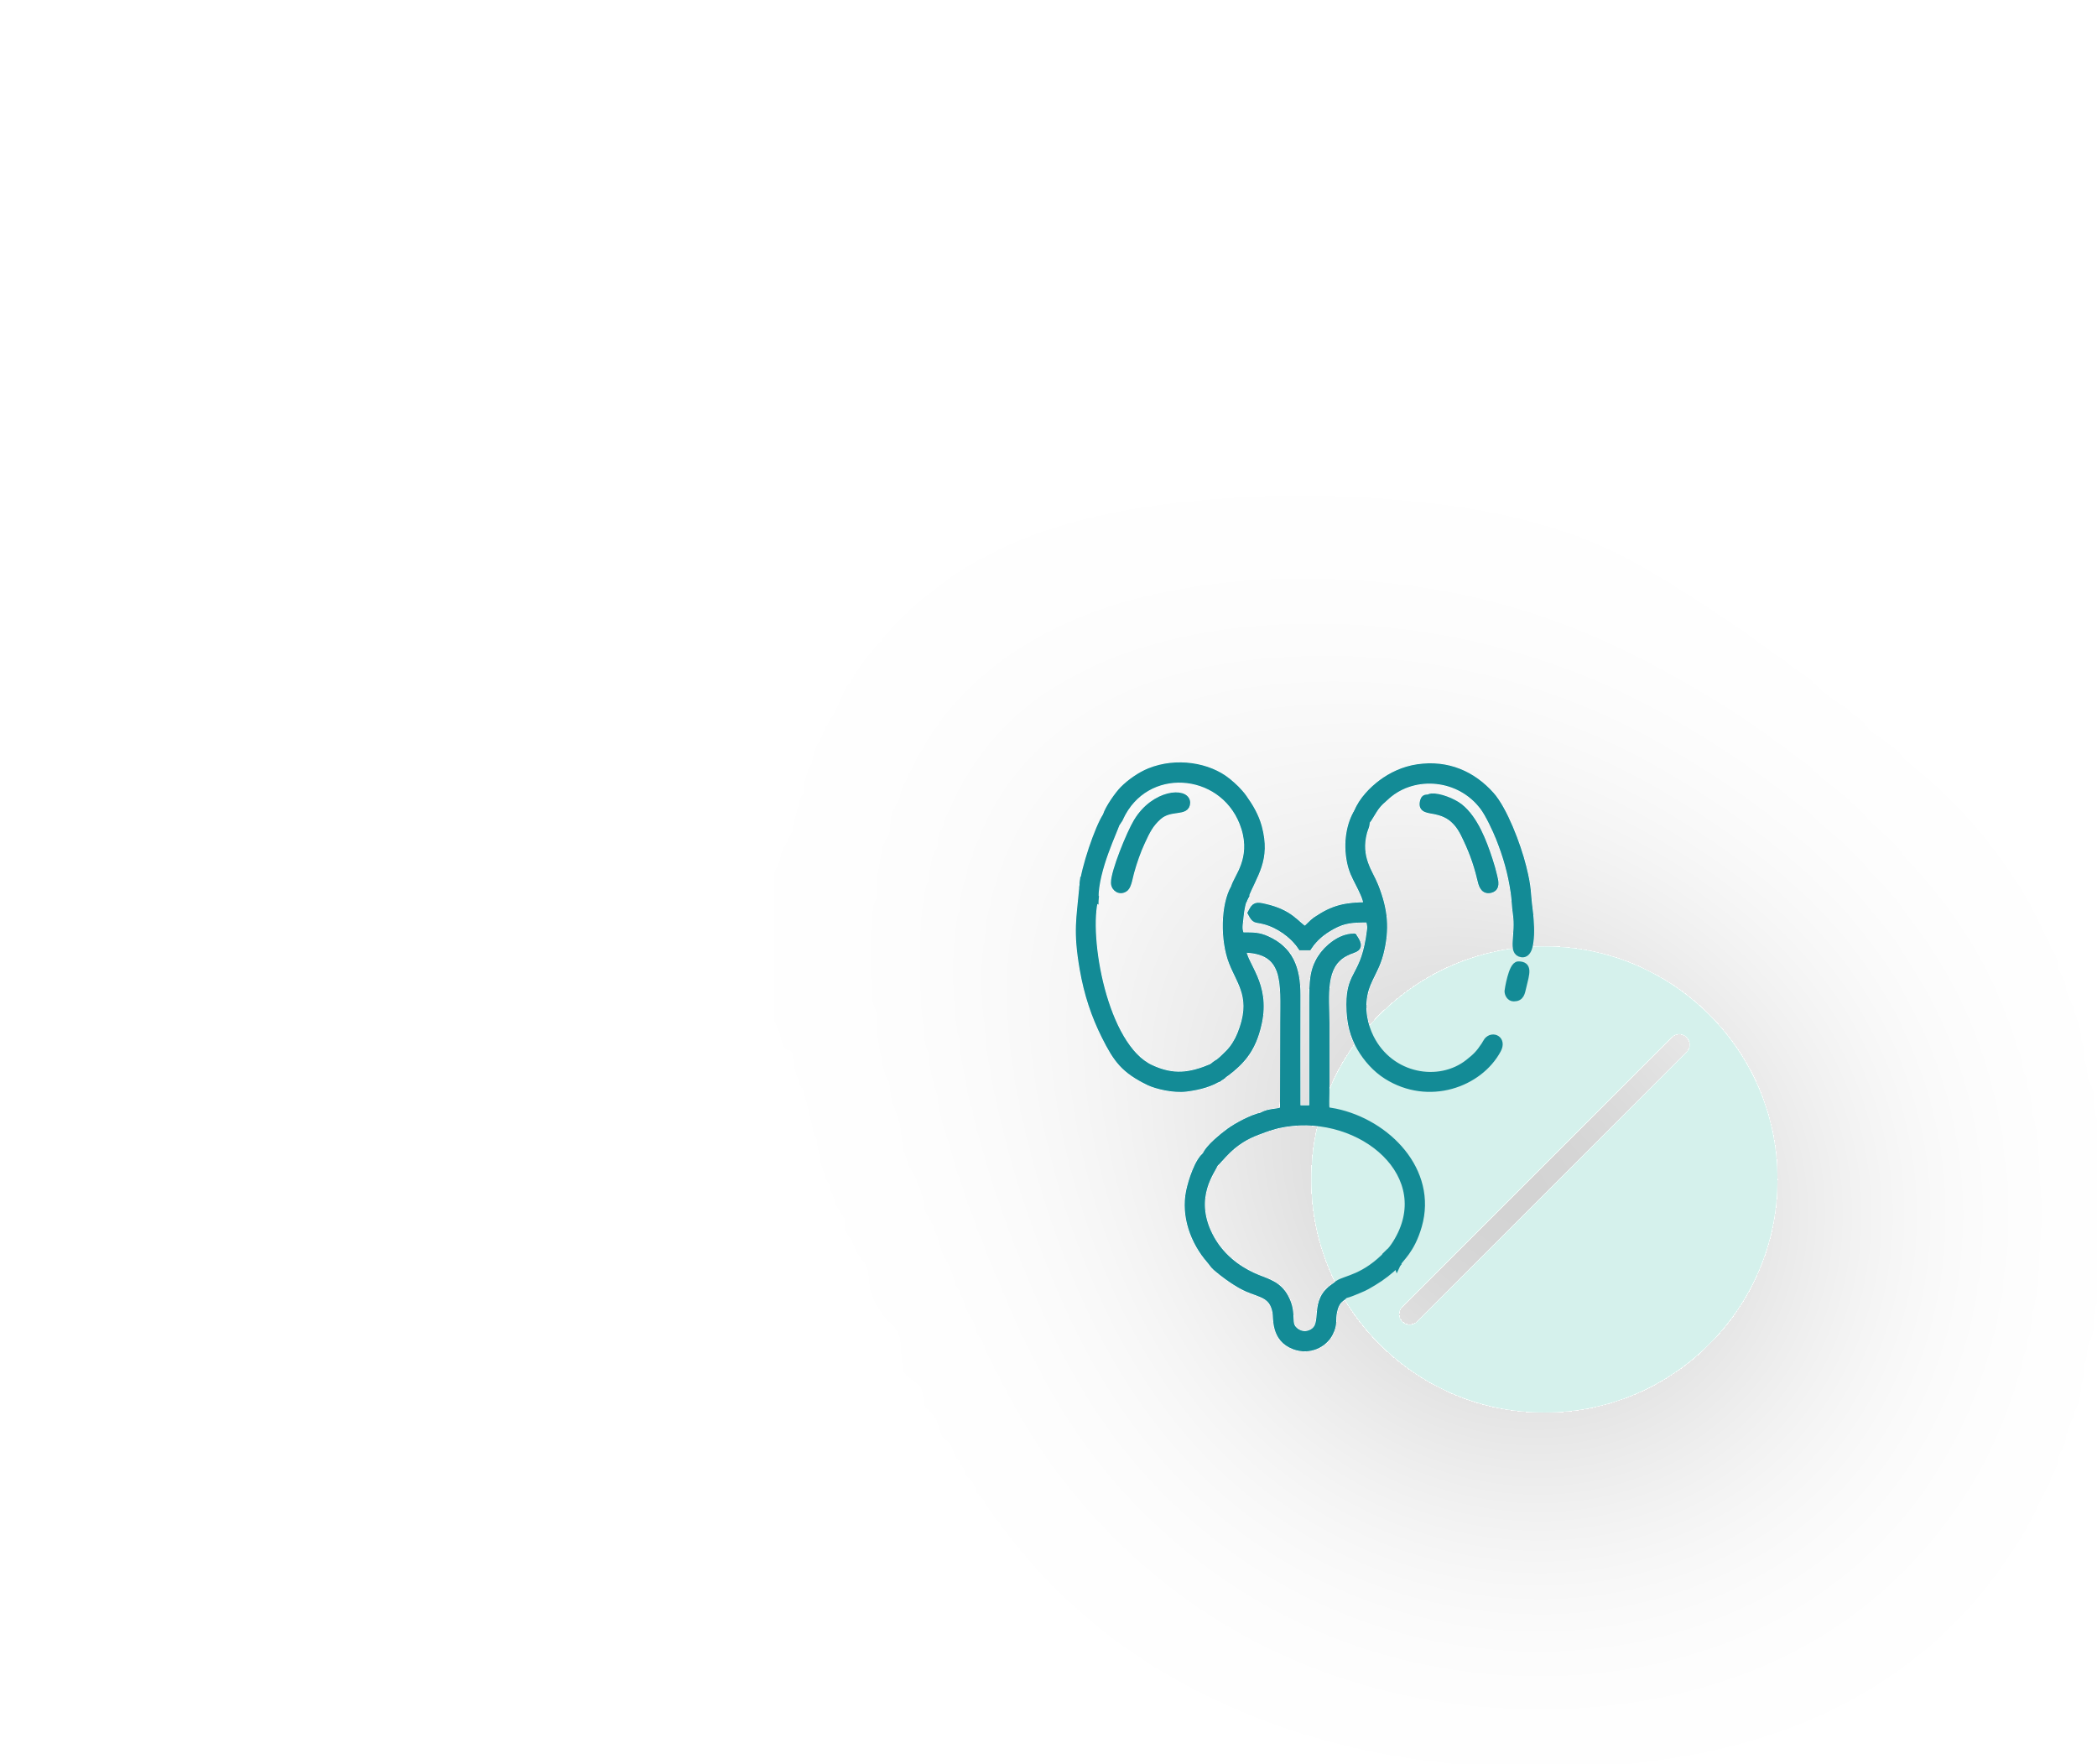
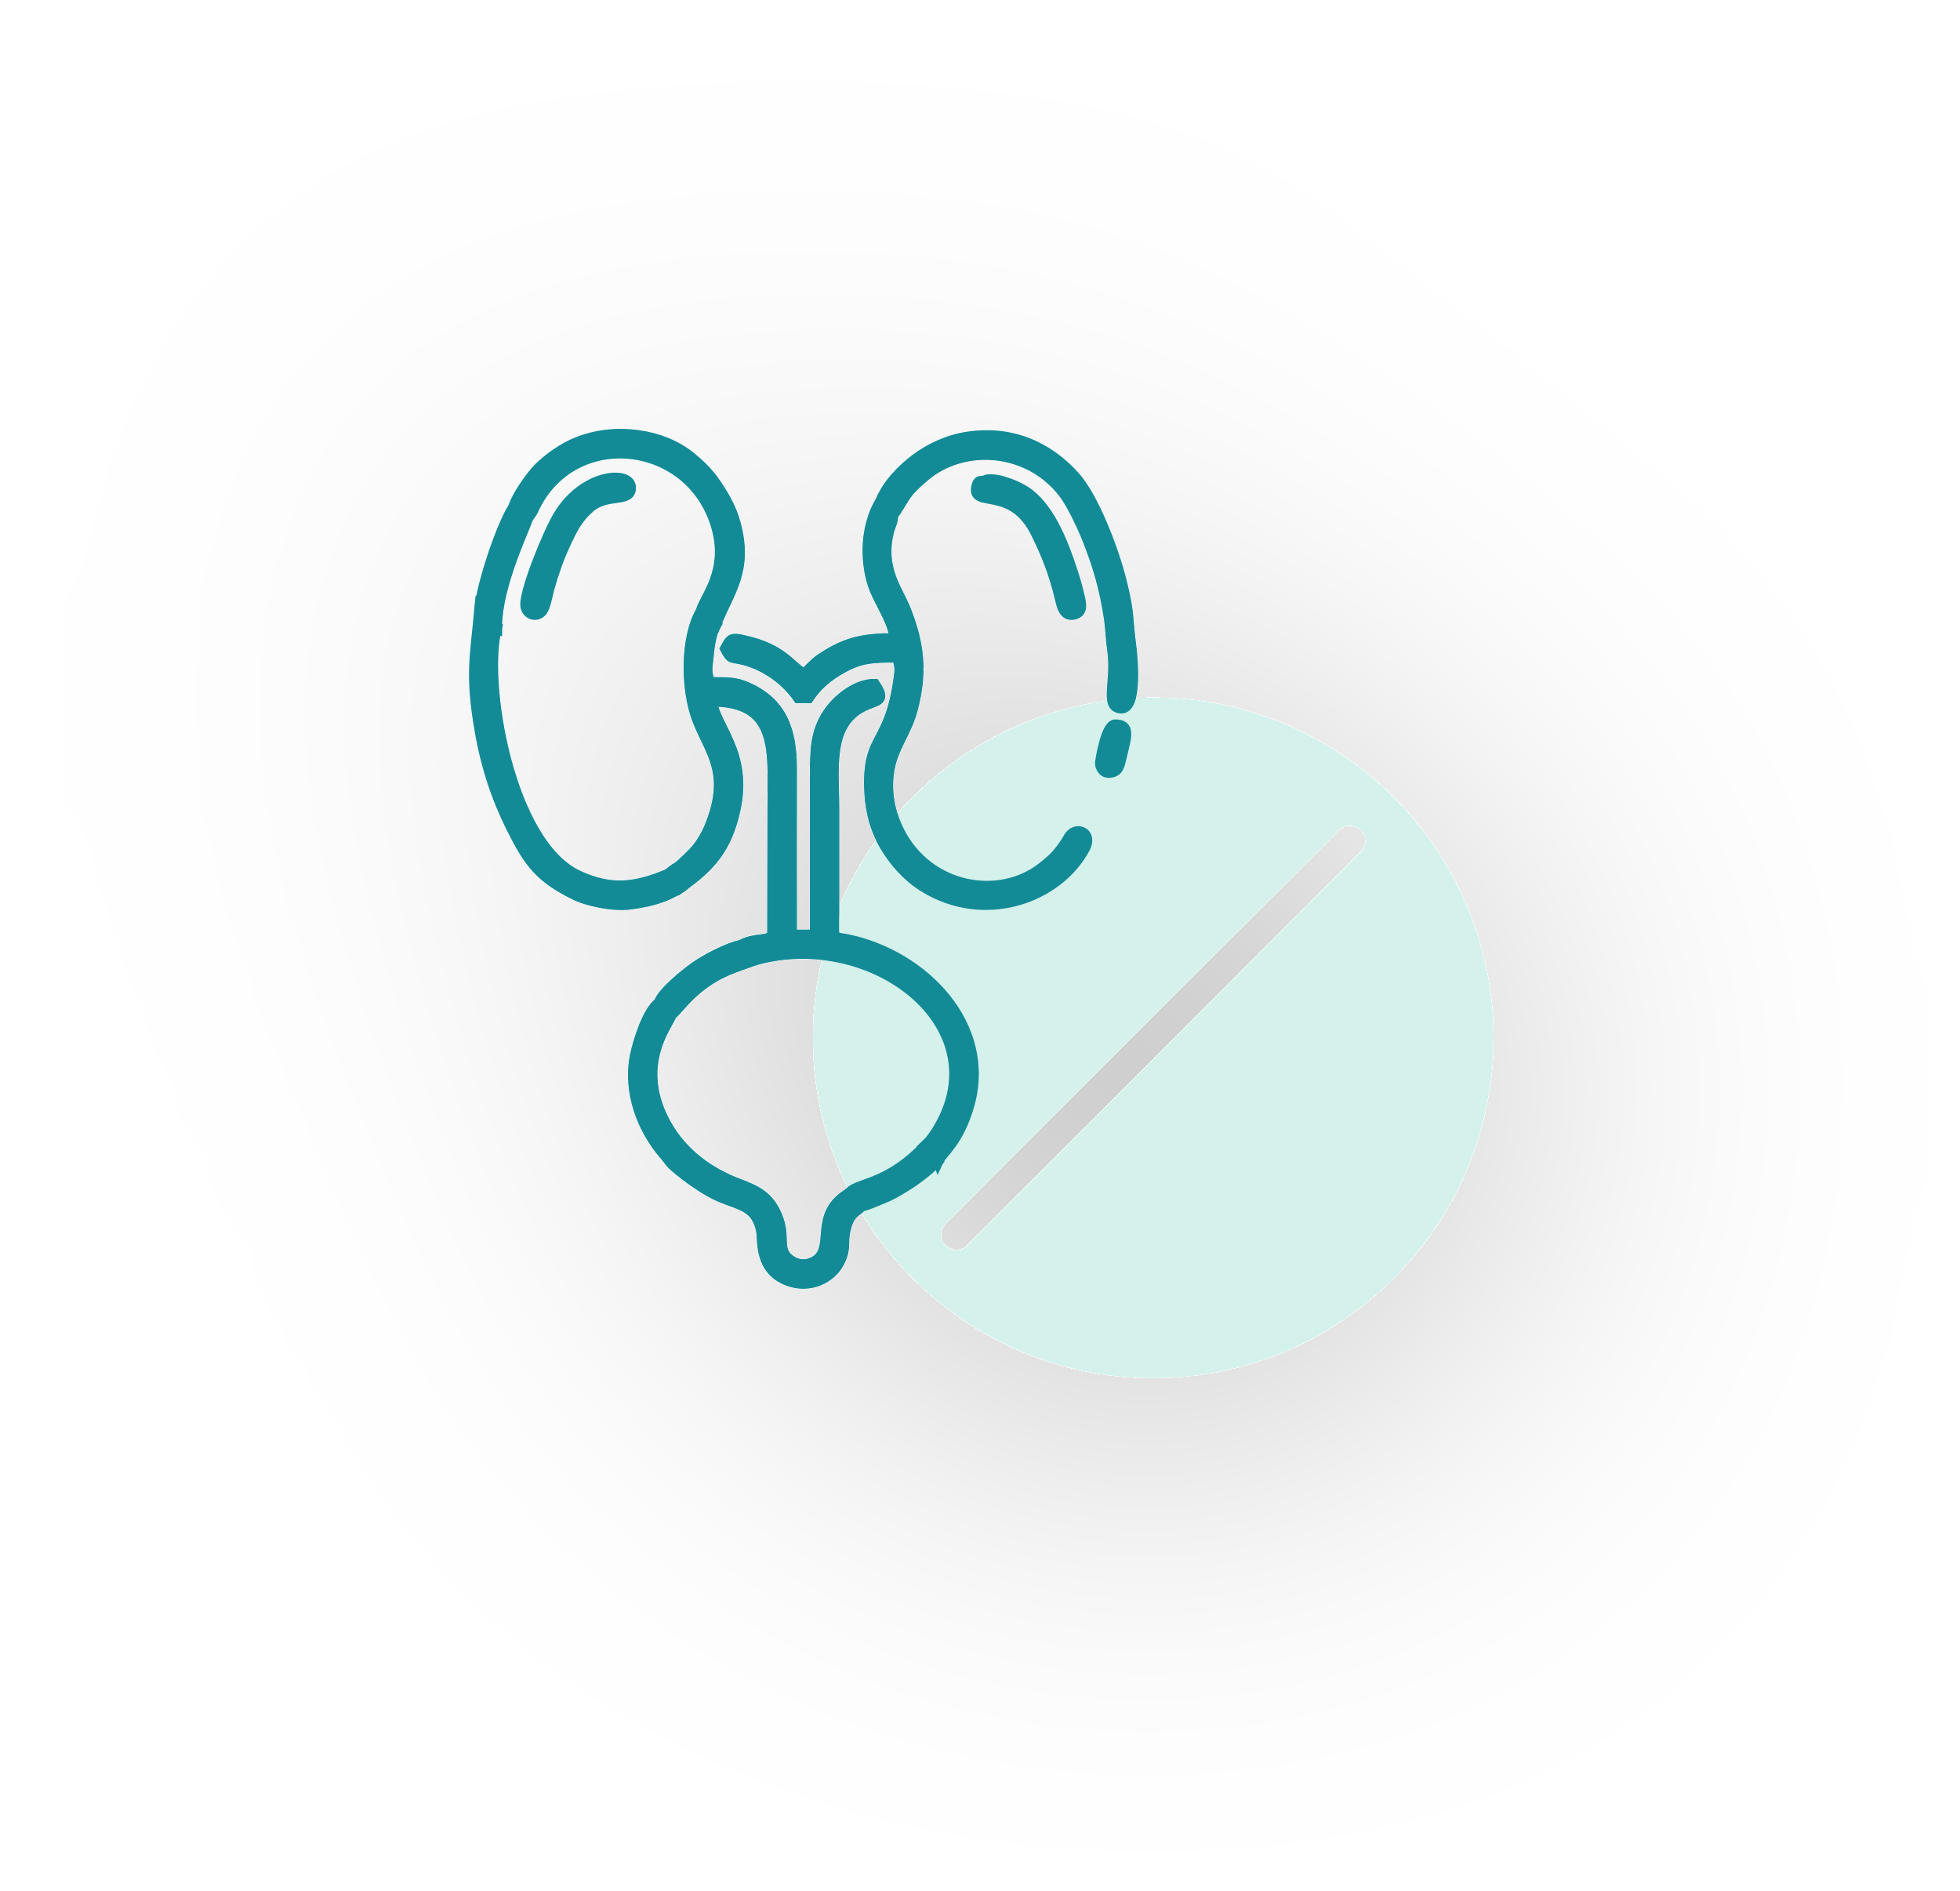
- <svg xmlns="http://www.w3.org/2000/svg" width="264" height="222" viewBox="0 0 264 222" fill="none">
-   <g id="ÑÑÐ¾Ð»Ð¾Ð³Ð¸Ñ 1" filter="url(#filter0_d_190_787)">
-     <g id="Ð¡Ð»Ð¾Ð¹_x0020_1">
-       <path id="Vector" d="M194.434 119.155C178.26 119.155 165.101 132.314 165.101 148.489C165.101 164.663 178.26 177.822 194.434 177.822C210.609 177.822 223.768 164.663 223.768 148.489C223.768 132.314 210.609 119.155 194.434 119.155ZM212.347 132.461L178.407 166.402C177.886 166.923 177.043 166.923 176.522 166.402C176.001 165.881 176.001 165.037 176.522 164.516L210.462 130.575C210.983 130.054 211.826 130.054 212.347 130.575C212.868 131.096 212.868 131.94 212.347 132.461Z" fill="#D5F1EC" />
-       <g id="_2574496221792">
-         <path id="Vector_2" fill-rule="evenodd" clip-rule="evenodd" d="M152.647 134.364C153.021 134.77 153.405 135.029 153.668 135.533C156.106 133.797 157.633 132.286 158.393 128.778C159.457 123.872 156.559 121.59 156.381 119.46C162.227 119.46 161.642 123.8 161.642 128.666L161.616 139.599C161.387 140.206 159.923 139.867 158.928 140.502C159.107 141.049 159.624 141.189 159.952 141.816C169.584 138.985 180.218 146.501 176.591 155.012C176.177 155.983 175.472 157.176 174.793 157.804C175.13 157.997 174.844 157.81 175.082 158.035C175.383 158.316 175.766 158.684 175.898 159.059C176.208 158.386 177.626 157.475 178.534 154.324C180.522 147.418 174.619 141.395 168.102 140.033C166.567 139.711 166.902 140.365 166.902 136.41C166.902 133.878 166.902 131.345 166.902 128.812C166.902 125.402 166.271 121.478 169.391 119.903C170.603 119.291 171.434 119.529 170.409 117.999C168.717 117.999 167.094 119.455 166.38 120.545C165.324 122.157 165.295 123.62 165.295 126.182C165.295 130.663 165.295 135.144 165.295 139.625H163.249C163.249 134.852 163.232 130.077 163.25 125.304C163.262 121.837 162.312 119.572 159.451 118.29C158.387 117.813 157.744 117.853 156.235 117.853C155.792 116.928 156.003 116.473 156.092 115.372C156.153 114.622 156.371 113.433 156.674 112.941C156.172 112.666 155.723 112.217 155.449 111.716C154.124 113.959 154.108 118.406 155.167 121.113C156.224 123.814 158.088 125.652 156.217 130.255C155.886 131.07 155.35 131.965 154.741 132.577C153.071 134.255 153.579 133.544 152.711 134.302C152.699 134.312 152.666 134.341 152.647 134.364Z" fill="#138B96" stroke="#138B96" stroke-width="0.945" stroke-miterlimit="22.926" />
-         <path id="Vector_3" fill-rule="evenodd" clip-rule="evenodd" d="M171.966 103.387L170.944 102.218C169.994 103.74 169.56 106.064 170.032 108.44C170.264 109.61 170.628 110.256 171.091 111.18C171.489 111.974 172.079 113.048 172.162 114.054C169.387 114.054 167.879 114.402 165.759 115.833C165.104 116.276 164.845 116.738 164.272 117.122C163.008 116.276 162.38 114.979 159.241 114.255C158.089 113.99 158.022 114.04 157.55 114.93C158.072 115.915 158.029 115.592 159.211 115.9C160.994 116.365 162.816 117.648 163.834 119.168H164.71C165.464 118.042 166.421 117.245 167.661 116.566C169.195 115.725 170.166 115.661 172.455 115.661C172.469 116.295 172.652 116.376 172.567 117.077C171.839 123.126 169.957 122.285 169.967 126.47C169.973 128.787 170.44 130.411 171.291 131.876C172.097 133.265 173.238 134.55 174.616 135.417C179.845 138.709 186.191 136.45 188.51 132.15C189.205 130.862 187.917 130.279 187.274 131.06C187.178 131.176 187.039 131.461 186.941 131.608C186.236 132.668 185.871 133.031 184.898 133.802C181.205 136.729 175.023 135.7 172.5 130.667C171.746 129.163 171.238 127.081 171.758 124.9C172.16 123.214 173.192 122.017 173.686 120.107C174.503 116.947 174.259 114.553 173.063 111.546C172.39 109.855 170.789 107.986 171.64 104.764C171.792 104.191 172.002 103.965 171.966 103.387Z" fill="#138B96" stroke="#138B96" stroke-width="0.945" stroke-miterlimit="22.926" />
-         <path id="Vector_4" fill-rule="evenodd" clip-rule="evenodd" d="M170.944 102.218L171.965 103.387L172.12 103.22C172.311 102.97 172.183 103.155 172.311 102.949C173.229 101.463 173.213 101.362 174.612 100.138C178.055 97.126 183.814 97.579 186.798 101.61C187.439 102.475 188.337 104.358 188.779 105.474C189.692 107.78 190.281 109.812 190.657 112.363C190.792 113.283 190.789 114.079 190.928 115.015C191.327 117.706 190.252 119.87 191.597 120.045C193.143 120.245 192.583 115.27 192.514 114.744C192.172 112.16 192.403 112.018 191.686 109.142C190.985 106.329 189.278 101.924 187.687 100.136C185.374 97.538 182.234 96.128 178.467 96.686C176.701 96.948 175.172 97.698 173.955 98.605C172.807 99.461 171.51 100.784 170.944 102.218Z" fill="#138B96" stroke="#138B96" stroke-width="0.945" stroke-miterlimit="22.926" />
-         <path id="Vector_5" fill-rule="evenodd" clip-rule="evenodd" d="M169.225 163.004C168.943 162.612 168.596 162.147 168.071 161.992C165.13 163.821 167.128 166.706 165.243 167.776C164.514 168.19 163.753 168.116 163.122 167.661C161.771 166.683 162.95 165.564 161.745 163.339C160.901 161.78 159.569 161.458 158.3 160.94C155.663 159.865 153.476 158.083 152.191 155.506C149.748 150.611 152.657 147.28 152.874 146.508L151.836 145.47C150.856 146.174 150.041 148.767 149.789 149.982C149.147 153.072 150.347 156.324 152.322 158.588C152.638 158.95 152.759 159.21 153.129 159.535C154.165 160.443 155.837 161.645 157.069 162.171C158.86 162.935 160.249 162.977 160.664 165.151C160.814 165.935 160.445 168.485 162.97 169.421C164.829 170.11 166.643 169.205 167.347 167.833C167.991 166.58 167.591 166.275 167.886 165.011C168.004 164.504 168.128 164.193 168.354 163.872C168.711 163.364 168.963 163.399 169.225 163.004Z" fill="#138B96" stroke="#138B96" stroke-width="0.945" stroke-miterlimit="22.926" />
-         <path id="Vector_6" fill-rule="evenodd" clip-rule="evenodd" d="M153.668 135.533C153.405 135.029 153.021 134.77 152.647 134.364C149.831 135.544 147.709 135.844 144.837 134.511C138.917 131.764 136.523 117.838 137.824 113.076C137.23 112.731 136.758 112.156 136.363 111.609C135.975 115.737 135.57 117.19 136.382 121.926C136.934 125.153 137.869 127.881 139.139 130.419C140.627 133.394 141.58 134.672 144.64 136.169C145.617 136.647 147.804 137.155 149.33 136.957C151.028 136.736 152.419 136.36 153.668 135.533Z" fill="#138B96" stroke="#138B96" stroke-width="0.945" stroke-miterlimit="22.926" />
-         <path id="Vector_7" fill-rule="evenodd" clip-rule="evenodd" d="M139.285 102.742C139.793 103.01 140.04 103.39 140.454 103.761L140.895 103.101C141.024 102.838 141.121 102.609 141.283 102.316C144.876 95.831 154.466 96.992 156.729 104.208C157.986 108.214 155.741 110.519 155.449 111.716C155.723 112.217 156.172 112.666 156.673 112.941C157.831 109.996 159.504 108.248 158.4 104.144C158.031 102.772 157.324 101.574 156.529 100.463C155.956 99.662 155.238 98.987 154.506 98.395C152.129 96.473 148.12 95.806 144.751 97.163C143.55 97.646 142.274 98.561 141.438 99.402C140.786 100.058 139.556 101.808 139.285 102.742Z" fill="#138B96" stroke="#138B96" stroke-width="0.945" stroke-miterlimit="22.926" />
-         <path id="Vector_8" fill-rule="evenodd" clip-rule="evenodd" d="M149.368 101.049C149.368 99.621 145.369 99.817 143.167 103.469C142.259 104.974 140.305 109.793 140.331 111.141C140.344 111.845 141.087 112.258 141.656 111.761C141.996 111.464 142.188 110.258 142.321 109.784C142.715 108.385 143.143 107.156 143.717 105.919C144.345 104.564 144.764 103.7 145.822 102.763C147.335 101.424 149.368 102.357 149.368 101.049Z" fill="#138B96" stroke="#138B96" stroke-width="0.945" stroke-miterlimit="22.926" />
-         <path id="Vector_9" fill-rule="evenodd" clip-rule="evenodd" d="M179.907 100.464C179.56 100.569 179.361 100.346 179.22 100.953C178.782 102.846 182.25 100.723 184.34 104.945C185.284 106.852 185.915 108.49 186.421 110.608C186.582 111.281 186.757 112.146 187.597 111.959C188.404 111.779 188.2 111.036 188.032 110.316C187.861 109.583 187.679 108.958 187.452 108.262C186.719 106.017 185.625 103.101 183.729 101.611C182.907 100.965 181.161 100.27 180.205 100.371C179.993 100.393 179.972 100.445 179.907 100.464Z" fill="#138B96" stroke="#138B96" stroke-width="0.945" stroke-miterlimit="22.926" />
-         <path id="Vector_10" fill-rule="evenodd" clip-rule="evenodd" d="M136.363 111.609C136.758 112.156 137.23 112.731 137.824 113.076C137.824 109.37 140.326 104.425 140.454 103.761C140.04 103.39 139.793 103.01 139.285 102.742C138.307 104.205 136.529 109.39 136.363 111.609Z" fill="#138B96" stroke="#138B96" stroke-width="0.945" stroke-miterlimit="22.926" />
-         <path id="Vector_11" fill-rule="evenodd" clip-rule="evenodd" d="M151.836 145.47L152.874 146.508C153.569 145.949 154.837 143.856 157.778 142.629C158.563 142.301 159.187 142.111 159.951 141.816C159.624 141.189 159.107 141.049 158.928 140.502C157.702 140.739 155.747 141.801 154.834 142.462C154.09 143.001 152.123 144.571 151.836 145.47Z" fill="#138B96" stroke="#138B96" stroke-width="0.945" stroke-miterlimit="22.926" />
-         <path id="Vector_12" fill-rule="evenodd" clip-rule="evenodd" d="M168.071 161.992C168.596 162.147 168.943 162.612 169.225 163.004C169.901 162.855 170.582 162.527 171.162 162.296C171.845 162.025 172.313 161.735 172.887 161.39C174 160.72 174.933 159.991 175.898 159.059C175.766 158.684 175.383 158.316 175.082 158.035C174.844 157.81 175.13 157.997 174.793 157.804C171.79 160.956 169.465 160.998 168.475 161.655L168.071 161.992Z" fill="#138B96" stroke="#138B96" stroke-width="0.945" stroke-miterlimit="22.926" />
-         <path id="Vector_13" fill-rule="evenodd" clip-rule="evenodd" d="M190.574 125.597C191.444 125.597 191.504 124.987 191.688 124.228C192.117 122.463 192.447 121.506 191.158 121.506C190.362 121.506 189.885 124.743 189.885 124.746C189.877 125.129 190.123 125.597 190.574 125.597Z" fill="#138B96" stroke="#138B96" stroke-width="0.945" stroke-miterlimit="22.926" />
-       </g>
-     </g>
+ <svg xmlns="http://www.w3.org/2000/svg" width="169" height="163" viewBox="0 0 169 163" fill="none">
+   <g filter="url(#filter0_d_368_121)">
+     <path d="M99.434 60.155C83.26 60.155 70.101 73.314 70.101 89.489C70.101 105.663 83.26 118.822 99.434 118.822C115.609 118.822 128.768 105.663 128.768 89.489C128.768 73.314 115.609 60.155 99.434 60.155ZM117.347 73.461L83.407 107.402C82.886 107.923 82.043 107.923 81.522 107.402C81.001 106.881 81.001 106.037 81.522 105.516L115.462 71.575C115.983 71.054 116.826 71.054 117.347 71.575C117.868 72.096 117.868 72.94 117.347 73.461Z" fill="#D5F1EC" />
+     <path fill-rule="evenodd" clip-rule="evenodd" d="M57.647 75.364C58.021 75.77 58.405 76.029 58.668 76.533C61.106 74.797 62.633 73.286 63.393 69.778C64.457 64.872 61.559 62.59 61.381 60.46C67.227 60.46 66.642 64.8 66.642 69.666L66.616 80.599C66.387 81.206 64.923 80.867 63.928 81.502C64.107 82.049 64.624 82.189 64.951 82.817C74.584 79.985 85.218 87.501 81.591 96.012C81.177 96.983 80.472 98.176 79.793 98.804C80.13 98.997 79.844 98.81 80.082 99.035C80.383 99.316 80.766 99.684 80.898 100.059C81.208 99.386 82.626 98.475 83.534 95.325C85.522 88.418 79.62 82.395 73.102 81.033C71.567 80.711 71.902 81.365 71.902 77.41C71.902 74.878 71.902 72.344 71.902 69.812C71.902 66.402 71.27 62.478 74.391 60.903C75.603 60.291 76.434 60.529 75.409 58.999C73.717 58.999 72.094 60.455 71.38 61.545C70.324 63.157 70.295 64.62 70.295 67.182C70.295 71.663 70.295 76.144 70.295 80.625H68.249C68.249 75.852 68.232 71.076 68.249 66.305C68.262 62.837 67.312 60.572 64.451 59.29C63.387 58.813 62.744 58.853 61.236 58.853C60.792 57.928 61.003 57.473 61.092 56.372C61.154 55.622 61.371 54.433 61.673 53.941C61.172 53.666 60.723 53.217 60.449 52.716C59.123 54.959 59.108 59.406 60.167 62.113C61.224 64.814 63.088 66.652 61.217 71.254C60.886 72.07 60.35 72.965 59.741 73.577C58.071 75.255 58.579 74.544 57.711 75.302C57.699 75.312 57.666 75.341 57.647 75.364Z" fill="#138B96" stroke="#138B96" stroke-width="0.945" stroke-miterlimit="22.926" />
+     <path fill-rule="evenodd" clip-rule="evenodd" d="M76.966 44.387L75.944 43.218C74.994 44.74 74.56 47.064 75.031 49.44C75.264 50.61 75.628 51.256 76.091 52.18C76.489 52.974 77.079 54.048 77.162 55.054C74.387 55.054 72.879 55.402 70.759 56.833C70.104 57.276 69.845 57.738 69.272 58.122C68.008 57.276 67.38 55.979 64.241 55.255C63.089 54.99 63.022 55.04 62.55 55.931C63.072 56.915 63.029 56.592 64.211 56.9C65.994 57.365 67.816 58.648 68.834 60.168H69.71C70.464 59.042 71.421 58.245 72.661 57.566C74.195 56.725 75.166 56.661 77.455 56.661C77.469 57.295 77.651 57.376 77.567 58.077C76.839 64.126 74.957 63.285 74.967 67.471C74.973 69.787 75.441 71.411 76.29 72.876C77.097 74.265 78.239 75.55 79.617 76.417C84.845 79.709 91.191 77.45 93.51 73.15C94.206 71.862 92.917 71.279 92.274 72.06C92.178 72.176 92.039 72.461 91.941 72.608C91.236 73.668 90.871 74.031 89.898 74.802C86.205 77.728 80.023 76.7 77.5 71.666C76.746 70.163 76.238 68.081 76.758 65.9C77.16 64.214 78.192 63.017 78.686 61.107C79.504 57.947 79.259 55.553 78.063 52.546C77.39 50.855 75.789 48.986 76.641 45.764C76.792 45.191 77.002 44.965 76.966 44.387Z" fill="#138B96" stroke="#138B96" stroke-width="0.945" stroke-miterlimit="22.926" />
+     <path fill-rule="evenodd" clip-rule="evenodd" d="M75.944 43.218L76.965 44.387L77.12 44.22C77.311 43.97 77.183 44.155 77.311 43.949C78.229 42.463 78.213 42.362 79.612 41.138C83.055 38.126 88.814 38.58 91.798 42.61C92.439 43.475 93.337 45.358 93.779 46.474C94.692 48.78 95.281 50.812 95.657 53.364C95.792 54.283 95.789 55.079 95.928 56.015C96.327 58.706 95.252 60.87 96.597 61.045C98.142 61.245 97.583 56.27 97.514 55.744C97.172 53.16 97.403 53.018 96.686 50.142C95.985 47.329 94.278 42.924 92.687 41.136C90.374 38.538 87.234 37.128 83.467 37.686C81.701 37.948 80.172 38.698 78.955 39.605C77.807 40.461 76.51 41.784 75.944 43.218Z" fill="#138B96" stroke="#138B96" stroke-width="0.945" stroke-miterlimit="22.926" />
+     <path fill-rule="evenodd" clip-rule="evenodd" d="M74.225 104.004C73.943 103.612 73.596 103.147 73.071 102.992C70.13 104.821 72.128 107.706 70.243 108.776C69.514 109.19 68.752 109.116 68.123 108.661C66.771 107.683 67.95 106.564 66.745 104.339C65.901 102.78 64.569 102.458 63.3 101.94C60.663 100.865 58.476 99.082 57.191 96.506C54.748 91.611 57.657 88.28 57.874 87.508L56.836 86.47C55.856 87.174 55.041 89.767 54.789 90.982C54.147 94.072 55.347 97.324 57.322 99.588C57.638 99.95 57.759 100.21 58.129 100.535C59.165 101.443 60.837 102.645 62.069 103.171C63.86 103.935 65.249 103.977 65.664 106.151C65.814 106.935 65.445 109.485 67.97 110.421C69.829 111.11 71.643 110.205 72.347 108.833C72.99 107.58 72.591 107.275 72.886 106.011C73.004 105.504 73.129 105.193 73.355 104.872C73.711 104.364 73.963 104.399 74.225 104.004Z" fill="#138B96" stroke="#138B96" stroke-width="0.945" stroke-miterlimit="22.926" />
+     <path fill-rule="evenodd" clip-rule="evenodd" d="M58.668 76.533C58.405 76.029 58.021 75.77 57.647 75.364C54.831 76.544 52.709 76.844 49.837 75.511C43.916 72.764 41.523 58.838 42.824 54.076C42.23 53.731 41.758 53.156 41.363 52.609C40.975 56.737 40.57 58.19 41.382 62.926C41.934 66.153 42.869 68.881 44.139 71.419C45.627 74.394 46.58 75.672 49.64 77.169C50.617 77.647 52.804 78.155 54.33 77.957C56.028 77.736 57.419 77.36 58.668 76.533Z" fill="#138B96" stroke="#138B96" stroke-width="0.945" stroke-miterlimit="22.926" />
+     <path fill-rule="evenodd" clip-rule="evenodd" d="M44.285 43.742C44.793 44.01 45.04 44.39 45.454 44.761L45.895 44.101C46.024 43.838 46.121 43.609 46.283 43.316C49.876 36.831 59.466 37.992 61.729 45.208C62.986 49.214 60.742 51.519 60.449 52.716C60.723 53.217 61.172 53.666 61.673 53.941C62.831 50.996 64.504 49.248 63.4 45.145C63.031 43.772 62.324 42.574 61.529 41.463C60.956 40.662 60.238 39.987 59.506 39.395C57.129 37.473 53.12 36.806 49.751 38.163C48.55 38.646 47.274 39.561 46.438 40.402C45.786 41.058 44.556 42.808 44.285 43.742Z" fill="#138B96" stroke="#138B96" stroke-width="0.945" stroke-miterlimit="22.926" />
+     <path fill-rule="evenodd" clip-rule="evenodd" d="M54.368 42.049C54.368 40.621 50.369 40.817 48.167 44.469C47.259 45.974 45.305 50.793 45.331 52.141C45.344 52.845 46.087 53.258 46.656 52.761C46.996 52.464 47.188 51.258 47.321 50.783C47.715 49.385 48.143 48.156 48.717 46.919C49.345 45.564 49.764 44.7 50.822 43.763C52.335 42.424 54.368 43.357 54.368 42.049Z" fill="#138B96" stroke="#138B96" stroke-width="0.945" stroke-miterlimit="22.926" />
+     <path fill-rule="evenodd" clip-rule="evenodd" d="M84.907 41.464C84.56 41.569 84.361 41.346 84.22 41.953C83.781 43.846 87.25 41.723 89.34 45.945C90.284 47.852 90.915 49.49 91.421 51.608C91.582 52.281 91.757 53.146 92.597 52.959C93.404 52.779 93.2 52.036 93.032 51.316C92.862 50.583 92.679 49.958 92.452 49.262C91.719 47.017 90.625 44.1 88.729 42.611C87.907 41.965 86.161 41.27 85.204 41.371C84.993 41.393 84.972 41.445 84.907 41.464Z" fill="#138B96" stroke="#138B96" stroke-width="0.945" stroke-miterlimit="22.926" />
+     <path fill-rule="evenodd" clip-rule="evenodd" d="M41.363 52.609C41.758 53.156 42.23 53.731 42.824 54.076C42.824 50.37 45.326 45.425 45.454 44.761C45.04 44.39 44.793 44.01 44.285 43.742C43.306 45.205 41.529 50.39 41.363 52.609Z" fill="#138B96" stroke="#138B96" stroke-width="0.945" stroke-miterlimit="22.926" />
+     <path fill-rule="evenodd" clip-rule="evenodd" d="M56.836 86.47L57.874 87.508C58.569 86.949 59.837 84.856 62.778 83.629C63.563 83.301 64.187 83.111 64.951 82.817C64.624 82.189 64.107 82.049 63.928 81.502C62.702 81.739 60.748 82.801 59.834 83.462C59.09 84.001 57.123 85.571 56.836 86.47Z" fill="#138B96" stroke="#138B96" stroke-width="0.945" stroke-miterlimit="22.926" />
+     <path fill-rule="evenodd" clip-rule="evenodd" d="M73.071 102.992C73.596 103.147 73.943 103.612 74.225 104.004C74.901 103.855 75.582 103.527 76.162 103.296C76.844 103.025 77.313 102.735 77.886 102.39C79 101.72 79.933 100.991 80.898 100.059C80.766 99.684 80.383 99.316 80.082 99.035C79.844 98.81 80.13 98.998 79.793 98.804C76.79 101.956 74.465 101.998 73.475 102.655L73.071 102.992Z" fill="#138B96" stroke="#138B96" stroke-width="0.945" stroke-miterlimit="22.926" />
+     <path fill-rule="evenodd" clip-rule="evenodd" d="M95.574 66.597C96.444 66.597 96.504 65.987 96.688 65.228C97.117 63.464 97.447 62.506 96.158 62.506C95.362 62.506 94.885 65.743 94.885 65.746C94.877 66.129 95.123 66.597 95.574 66.597Z" fill="#138B96" stroke="#138B96" stroke-width="0.945" stroke-miterlimit="22.926" />
  </g>
  <defs>
-     <filter id="filter0_d_190_787" x="-40" y="-36" width="325.669" height="268.976" filterUnits="userSpaceOnUse" color-interpolation-filters="sRGB">
+     <filter id="filter0_d_368_121" x="-14" y="-10" width="192" height="184" filterUnits="userSpaceOnUse" color-interpolation-filters="sRGB">
      <feFlood flood-opacity="0" result="BackgroundImageFix" />
      <feColorMatrix in="SourceAlpha" type="matrix" values="0 0 0 0 0 0 0 0 0 0 0 0 0 0 0 0 0 0 127 0" result="hardAlpha" />
      <feOffset dy="4" />
      <feGaussianBlur stdDeviation="20" />
      <feComposite in2="hardAlpha" operator="out" />
      <feColorMatrix type="matrix" values="0 0 0 0 0 0 0 0 0 0 0 0 0 0 0 0 0 0 0.25 0" />
-       <feBlend mode="normal" in2="BackgroundImageFix" result="effect1_dropShadow_190_787" />
-       <feBlend mode="normal" in="SourceGraphic" in2="effect1_dropShadow_190_787" result="shape" />
+       <feBlend mode="normal" in2="BackgroundImageFix" result="effect1_dropShadow_368_121" />
+       <feBlend mode="normal" in="SourceGraphic" in2="effect1_dropShadow_368_121" result="shape" />
    </filter>
  </defs>
</svg>
